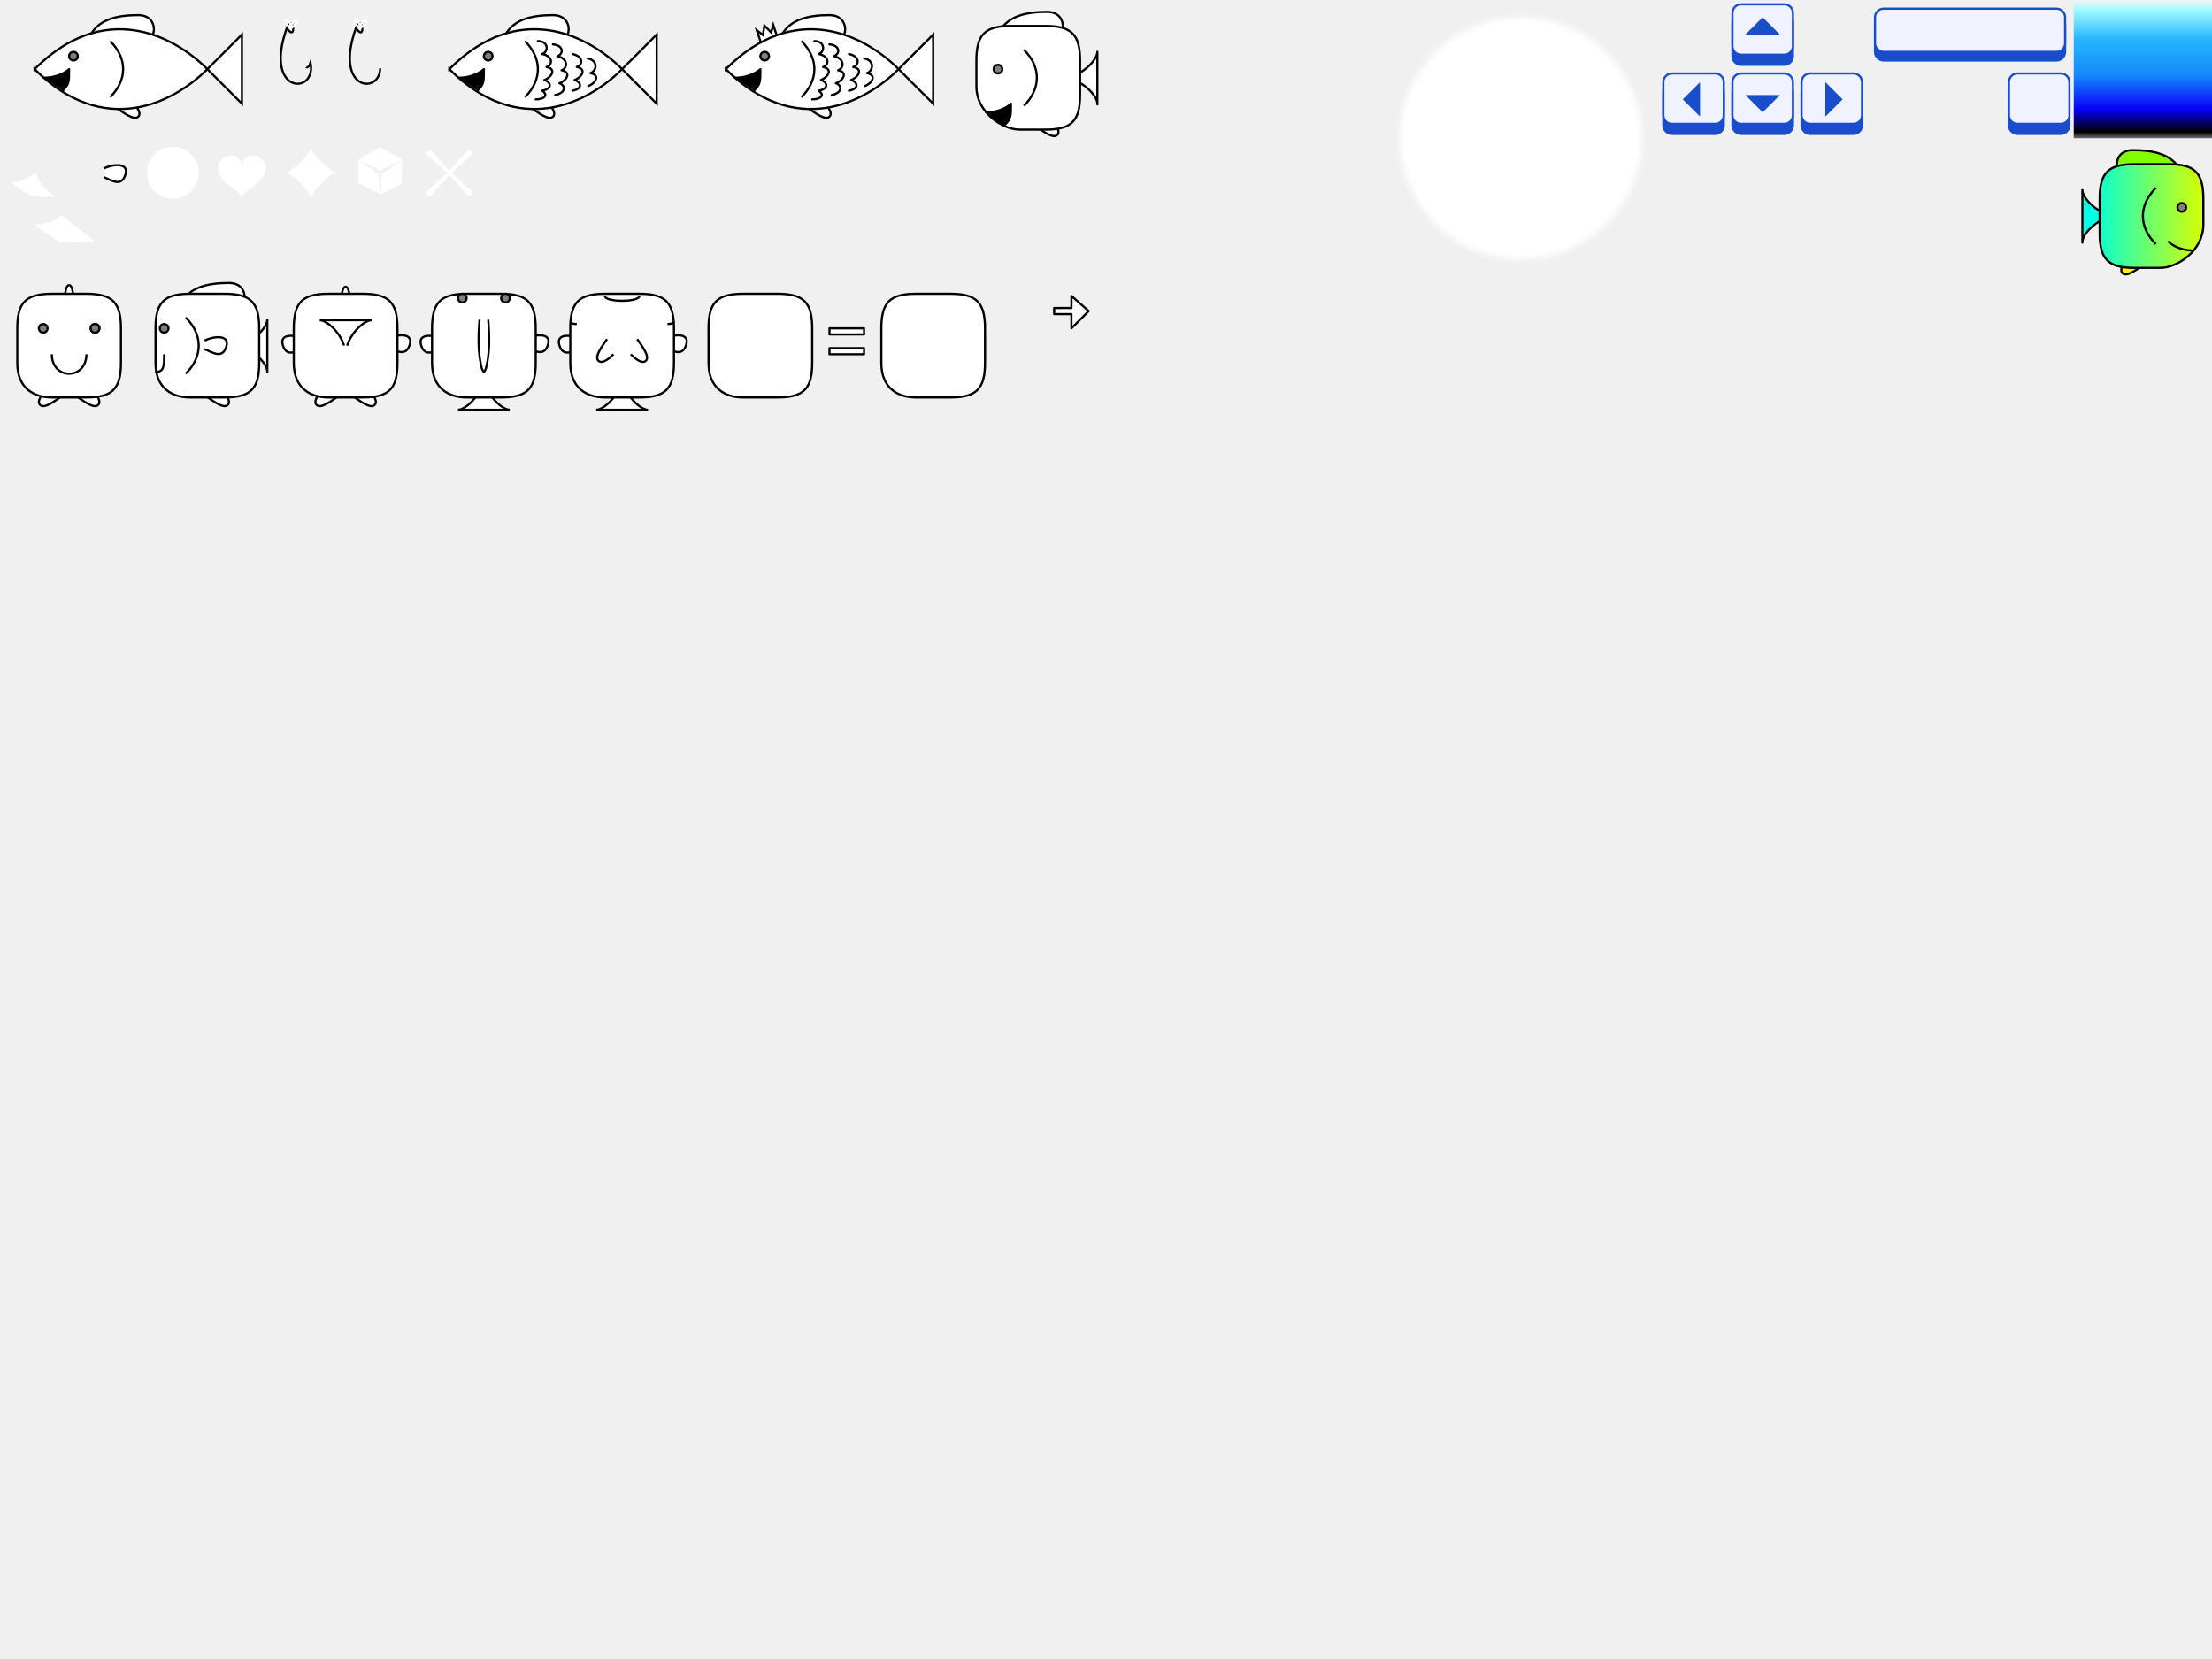
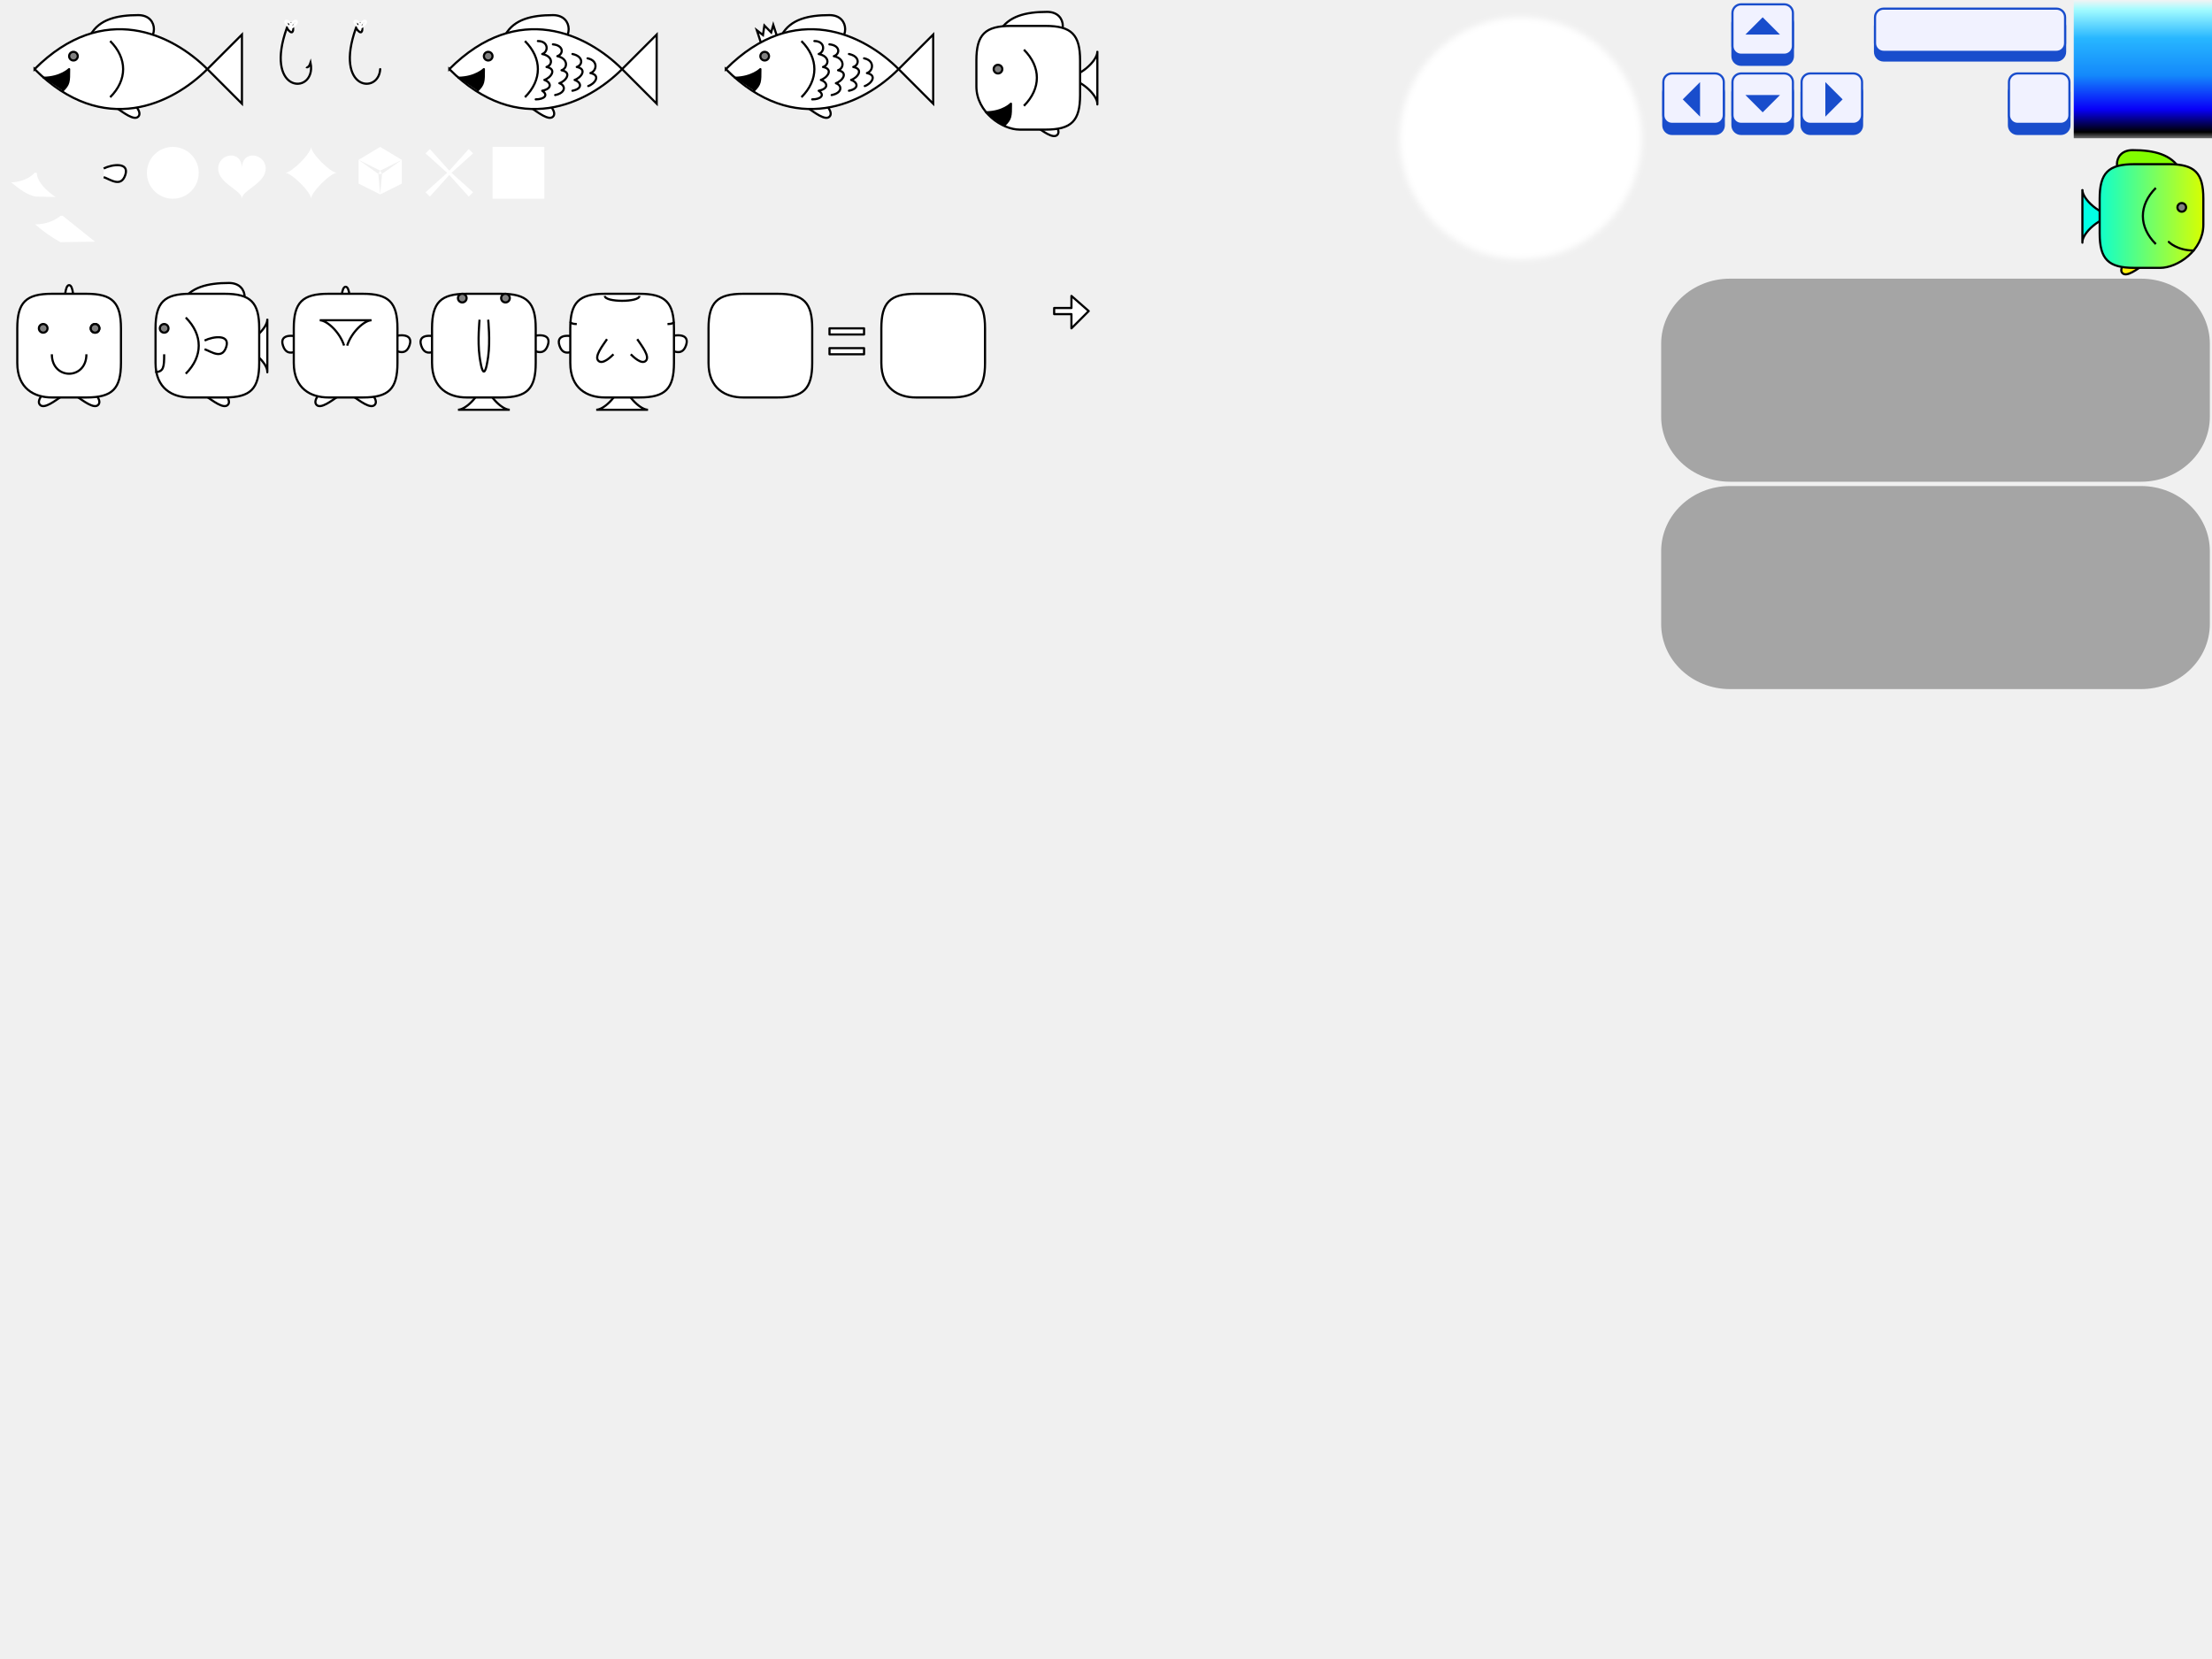
<svg xmlns="http://www.w3.org/2000/svg" xmlns:xlink="http://www.w3.org/1999/xlink" width="1024" height="768" viewBox="0 0 270.933 203.2" version="1.1" id="svg8">
  <defs id="defs2">
    <linearGradient id="linearGradient950">
      <stop style="stop-color:#d7ff01;stop-opacity:1" offset="0" id="stop946" />
      <stop style="stop-color:#10ffca;stop-opacity:1" offset="1" id="stop948" />
    </linearGradient>
    <linearGradient id="linearGradient865">
      <stop style="stop-color:#f2f4f4;stop-opacity:1" offset="0" id="stop861" />
      <stop style="stop-color:#a3fcff;stop-opacity:1" offset="0.069" id="stop869" />
      <stop style="stop-color:#27b6ff;stop-opacity:1" offset="0.278" id="stop877" />
      <stop style="stop-color:#1489fb;stop-opacity:1" offset="0.544" id="stop871" />
      <stop style="stop-color:#0800f9;stop-opacity:1" offset="0.79" id="stop873" />
      <stop style="stop-color:#000000;stop-opacity:1" offset="0.955" id="stop875" />
      <stop style="stop-color:#6e6e6e;stop-opacity:1" offset="1" id="stop863" />
    </linearGradient>
    <linearGradient xlink:href="#linearGradient865" id="linearGradient867" x1="262.467" y1="0" x2="262.467" y2="16.933" gradientUnits="userSpaceOnUse" />
    <filter style="color-interpolation-filters:sRGB" id="filter1007" x="-0.031" width="1.061" y="-0.031" height="1.061">
      <feGaussianBlur stdDeviation="0.19" id="feGaussianBlur1009" />
    </filter>
    <linearGradient xlink:href="#linearGradient950" id="linearGradient952" x1="255.058" y1="25.4" x2="267.758" y2="25.4" gradientUnits="userSpaceOnUse" gradientTransform="matrix(-1,0,0,1,524.9333,0)" />
  </defs>
  <g id="layer1">
    <path style="fill:#ffffff;stroke:#000000;stroke-width:0.265px;stroke-linecap:butt;stroke-linejoin:miter;stroke-opacity:1" d="m 59.078,47.093 c -0.542,1.678 -2.119,3.099 -2.987,3.099 h 6.35 c -0.869,0 -2.452,-1.428 -2.99,-3.111" id="path1042" />
    <path style="fill:#ffffff;stroke:#000000;stroke-width:0.265px;stroke-linecap:butt;stroke-linejoin:miter;stroke-opacity:1" d="m 41.804,36.976 c 0,0 0,-1.852 0.529,-1.852 0.529,0 0.529,1.852 0.529,1.852" id="path1028" />
    <path style="fill:#ffffff;stroke:#000000;stroke-width:0.265px;stroke-linecap:butt;stroke-linejoin:miter;stroke-opacity:1" d="m 7.938,36.777 c 0,0 -3e-7,-1.852 0.529,-1.852 0.529,0 0.529,1.852 0.529,1.852" id="path1026" />
    <path style="fill:#ffffff;stroke:#000000;stroke-width:0.265px;stroke-linecap:butt;stroke-linejoin:miter;stroke-opacity:1" d="m 41.423,48.539 c -0.794,0.529 -2.117,1.587 -2.646,1.058 -0.529,-0.529 0.529,-1.587 0.794,-1.852" id="path1022" />
    <path style="fill:#ffffff;stroke:#000000;stroke-width:0.265px;stroke-linecap:butt;stroke-linejoin:miter;stroke-opacity:1" d="m 43.243,48.539 c 0.794,0.529 2.117,1.587 2.646,1.058 0.529,-0.529 -0.529,-1.587 -0.794,-1.852" id="path1024" />
    <path style="fill:#ffffff;stroke:#000000;stroke-width:0.265px;stroke-linecap:butt;stroke-linejoin:miter;stroke-opacity:1" d="m 7.557,48.539 c -0.794,0.529 -2.117,1.587 -2.646,1.058 -0.529,-0.529 0.529,-1.587 0.794,-1.852" id="path1020" />
    <path style="fill:#ffffff;stroke:#000000;stroke-width:0.265px;stroke-linecap:butt;stroke-linejoin:miter;stroke-opacity:1" d="m 9.377,48.539 c 0.794,0.529 2.117,1.587 2.646,1.058 0.529,-0.529 -0.529,-1.587 -0.794,-1.852" id="path1018" />
    <path style="fill:#ffffff;stroke:#000000;stroke-width:0.265px;stroke-linecap:butt;stroke-linejoin:miter;stroke-opacity:1" d="m 37.306,41.54 c -1.058,-0.529 -3.175,-0.794 -2.646,0.794 0.529,1.587 1.852,0.529 2.646,0.265" id="path1016" />
    <path style="fill:#ffffff;stroke:#000000;stroke-width:0.265px;stroke-linecap:butt;stroke-linejoin:miter;stroke-opacity:1" d="m 47.522,41.478 c 1.058,-0.529 3.175,-0.794 2.646,0.794 -0.529,1.587 -1.852,0.529 -2.646,0.265" id="path1014" />
    <path style="fill:#ffffff;stroke:#000000;stroke-width:0.265px;stroke-linecap:butt;stroke-linejoin:miter;stroke-opacity:1" d="m 28.509,42.333 c 2.117,0 4.233,-2.117 4.233,-3.175 0,-1.058 0,7.408 0,6.35 0,-1.058 -2.117,-3.175 -4.233,-3.175 z" id="path1008" />
    <path style="fill:#ffffff;stroke:#000000;stroke-width:0.265px;stroke-linecap:butt;stroke-linejoin:miter;stroke-opacity:1" d="m 25.252,48.539 c 0.794,0.529 2.117,1.587 2.646,1.058 0.529,-0.529 -0.529,-1.587 -0.794,-1.852" id="path1006" />
    <path style="fill:#ffffff;stroke:#000000;stroke-width:0.265px;stroke-linecap:butt;stroke-linejoin:miter;stroke-opacity:1" d="m 22.225,37.042 c 1.058,-1.852 3.175,-2.381 5.821,-2.381 2.646,0 2.381,3.44 0.265,3.44" id="path1004" />
-     <rect style="fill:#ffffff;fill-opacity:0.01;fill-rule:evenodd;stroke:none;stroke-width:0.374;stroke-linejoin:bevel;stroke-miterlimit:4;stroke-dasharray:none;paint-order:normal" id="rect936" width="50.8" height="8.467" x="1.4802974e-15" y="16.933" />
+     <rect style="fill:#ffffff;fill-opacity:0.01;fill-rule:evenodd;stroke:none;stroke-width:0.374;stroke-linejoin:bevel;stroke-miterlimit:4;stroke-dasharray:none;paint-order:normal" id="rect936" width="67.733" height="8.467" x="1.9737299e-15" y="16.933" />
    <path style="fill:#ffffff;stroke:#000000;stroke-width:0.265px;stroke-linecap:butt;stroke-linejoin:miter;stroke-opacity:1" d="m 130.175,9.525 c 2.117,0 4.233,-2.117 4.233,-3.175 0,-1.058 0,7.408 0,6.35 0,-1.058 -2.117,-3.175 -4.233,-3.175 z" id="path928" />
    <path style="fill:#ffffff;stroke:#000000;stroke-width:0.265px;stroke-linecap:butt;stroke-linejoin:miter;stroke-opacity:1" d="M 93.522,6.222 92.701,3.707 93.45,4.297 93.625,3.127 94.456,3.969 94.713,3.05 95.534,5.565 Z" id="path957" />
    <path style="fill:#ffffff;stroke:#000000;stroke-width:0.265px;stroke-linecap:butt;stroke-linejoin:miter;stroke-opacity:1" d="m 14.287,13.229 c 0.794,0.529 2.117,1.587 2.646,1.058 C 17.462,13.758 16.404,12.7 16.14,12.435" id="path919" />
    <path style="fill:#ffffff;stroke:#000000;stroke-width:0.265px;stroke-linecap:butt;stroke-linejoin:miter;stroke-opacity:1" d="m 11.113,4.233 c 1.058,-1.852 3.175,-2.381 5.821,-2.381 2.646,0 2.381,3.44 0.265,3.44" id="path917" />
    <rect style="fill:#ffffff;fill-opacity:0.01;fill-rule:evenodd;stroke:none;stroke-width:0.374;stroke-linejoin:bevel;stroke-miterlimit:4;stroke-dasharray:none;paint-order:normal" id="rect905" width="25.4" height="8.467" x="8.8817842e-16" y="16.933" />
    <path style="fill:#ffffff;stroke:#000000;stroke-width:0.265;stroke-linecap:butt;stroke-linejoin:miter;stroke-opacity:1;stroke-miterlimit:4;stroke-dasharray:none" d="m 4.233,8.467 c 8.467,-8.467 16.933,-4.233 21.167,0 4.233,4.233 4.233,4.233 4.233,4.233 V 4.233 c 0,0 0,0 -4.233,4.233 -4.233,4.233 -12.7,8.467 -21.167,0 z" id="path835" />
    <path style="fill:none;stroke:#000000;stroke-width:0.265px;stroke-linecap:butt;stroke-linejoin:miter;stroke-opacity:1" d="m 35.127,3.438 c 1.323,1.852 0.713,-2.01 0,-10e-8 -2.7,7.61 2.799,8.159 2.973,5.029 0.014,-0.244 -0.005,-0.509 -0.062,-0.796 -0.265,0.794 -0.529,0.529 -0.529,0.529" id="path855" />
    <rect style="fill:url(#linearGradient867);fill-rule:evenodd;stroke:none;stroke-width:0.265;paint-order:stroke fill markers;fill-opacity:1" id="rect859" width="16.933" height="16.933" x="254" y="0" />
    <path id="path879" style="fill:#000000;stroke:#000000;stroke-width:1;stroke-linecap:round;stroke-linejoin:round;stroke-miterlimit:4;stroke-dasharray:none;stroke-opacity:1" d="M 29,42 C 32,39 32,38 32,32 c 0,0 -3.913,3.9 -11.725,3.992" transform="scale(0.2645833)" />
    <ellipse style="fill:#808080;fill-opacity:1;fill-rule:evenodd;stroke:#000000;stroke-width:0.265;paint-order:normal;stroke-miterlimit:4;stroke-dasharray:none" id="path881" cx="8.996" cy="6.879" rx="0.529" ry="0.529" />
    <path style="fill:none;stroke:#000000;stroke-width:0.265px;stroke-linecap:butt;stroke-linejoin:miter;stroke-opacity:1" d="m 13.494,5.027 c 2.117,2.117 2.117,4.762 0,6.879" id="path885" />
    <path style="color:#000000;font-style:normal;font-variant:normal;font-weight:normal;font-stretch:normal;font-size:medium;line-height:normal;font-family:sans-serif;font-variant-ligatures:normal;font-variant-position:normal;font-variant-caps:normal;font-variant-numeric:normal;font-variant-alternates:normal;font-variant-east-asian:normal;font-feature-settings:normal;font-variation-settings:normal;text-indent:0;text-align:start;text-decoration:none;text-decoration-line:none;text-decoration-style:solid;text-decoration-color:#000000;letter-spacing:normal;word-spacing:normal;text-transform:none;writing-mode:lr-tb;direction:ltr;text-orientation:mixed;dominant-baseline:auto;baseline-shift:baseline;text-anchor:start;white-space:normal;shape-padding:0;shape-margin:0;inline-size:0;clip-rule:nonzero;display:inline;overflow:visible;visibility:visible;isolation:auto;mix-blend-mode:normal;color-interpolation:sRGB;color-interpolation-filters:linearRGB;solid-color:#000000;solid-opacity:1;vector-effect:none;fill:#ffffff;fill-opacity:1;fill-rule:nonzero;stroke:none;stroke-width:0.265;stroke-linecap:butt;stroke-linejoin:miter;stroke-miterlimit:4;stroke-dasharray:none;stroke-dashoffset:0;stroke-opacity:1;color-rendering:auto;image-rendering:auto;shape-rendering:auto;text-rendering:auto;enable-background:accumulate;stop-color:#000000" d="m 7.408,26.427 c 0,0 -1.035,1.032 -3.102,1.056 1.04,0.905 2.076,1.62 3.102,2.181 l 4.233,-0.063 -3.969,-3.175 z" id="path896" />
    <path style="fill:none;stroke:#ffffff;stroke-width:0.265px;stroke-linecap:butt;stroke-linejoin:miter;stroke-opacity:1" d="m 35.656,3.438 c 0,-1.323 1.587,-1.058 0,0 z" id="path911" />
    <path style="fill:none;stroke:#ffffff;stroke-width:0.265px;stroke-linecap:butt;stroke-linejoin:miter;stroke-opacity:1" d="m 35.656,3.438 c 0,-1.323 -1.587,-1.058 0,0 z" id="path913" />
    <path style="fill:#ffffff;stroke:#000000;stroke-width:0.265px;stroke-linecap:butt;stroke-linejoin:miter;stroke-opacity:1" d="m 12.7,20.637 c 1.058,-0.529 3.175,-0.794 2.646,0.794 -0.529,1.587 -1.852,0.529 -2.646,0.265" id="path915" />
    <path style="fill:none;stroke:#000000;stroke-width:0.265;stroke-linecap:round;stroke-linejoin:miter;stroke-opacity:1;stroke-miterlimit:4;stroke-dasharray:none" d="m 43.594,3.438 c 1.323,1.852 0.713,-2.01 0,-10e-8 -2.7,7.61 2.799,8.159 2.973,5.029" id="path927" />
    <path style="fill:none;stroke:#ffffff;stroke-width:0.265px;stroke-linecap:butt;stroke-linejoin:miter;stroke-opacity:1" d="m 44.123,3.438 c 0,-1.323 1.587,-1.058 0,0 z" id="path929" />
    <path style="fill:none;stroke:#ffffff;stroke-width:0.265px;stroke-linecap:butt;stroke-linejoin:miter;stroke-opacity:1" d="m 44.123,3.438 c 0,-1.323 -1.587,-1.058 0,0 z" id="path931" />
    <ellipse style="fill:#ffffff;fill-opacity:1;fill-rule:evenodd;stroke:none;stroke-width:0.397;stroke-linecap:round;stroke-linejoin:round;stroke-miterlimit:4;stroke-dasharray:none;paint-order:normal" id="path933" cx="21.167" cy="21.167" rx="3.175" ry="3.175" />
    <rect style="fill:#194dcc;fill-opacity:1;fill-rule:evenodd;stroke:#194dcc;stroke-width:0.265;stroke-linecap:round;stroke-linejoin:round;stroke-miterlimit:4;stroke-dasharray:none;paint-order:normal;stroke-opacity:1" id="rect942" width="23.283" height="5.292" x="229.658" y="2.117" ry="1.058" rx="1.058" />
    <rect style="fill:#f1f2ff;fill-opacity:1;fill-rule:evenodd;stroke:#194dcc;stroke-width:0.265;stroke-linecap:round;stroke-linejoin:round;stroke-miterlimit:4;stroke-dasharray:none;paint-order:normal;stroke-opacity:1" id="rect944" width="23.283" height="5.292" x="229.658" y="1.058" ry="1.058" rx="1.058" />
    <rect style="fill:#194dcc;fill-opacity:1;fill-rule:evenodd;stroke:#194dcc;stroke-width:0.265;stroke-linecap:round;stroke-linejoin:round;stroke-miterlimit:4;stroke-dasharray:none;paint-order:normal;stroke-opacity:1" id="rect950" width="7.408" height="6.174" x="212.196" y="10.231" ry="1.058" rx="1.058" />
    <rect style="fill:#f1f2ff;fill-opacity:1;fill-rule:evenodd;stroke:#194dcc;stroke-width:0.265;stroke-linecap:round;stroke-linejoin:round;stroke-miterlimit:4;stroke-dasharray:none;paint-order:normal;stroke-opacity:1" id="rect952" width="7.408" height="6.174" x="212.196" y="8.996" ry="1.058" rx="1.058" />
    <rect style="fill:#194dcc;fill-opacity:1;fill-rule:evenodd;stroke:#194dcc;stroke-width:0.265;stroke-linecap:round;stroke-linejoin:round;stroke-miterlimit:4;stroke-dasharray:none;paint-order:normal;stroke-opacity:1" id="rect962" width="7.408" height="6.174" x="212.196" y="1.764" ry="1.058" rx="1.058" />
    <rect style="fill:#f1f2ff;fill-opacity:1;fill-rule:evenodd;stroke:#194dcc;stroke-width:0.265;stroke-linecap:round;stroke-linejoin:round;stroke-miterlimit:4;stroke-dasharray:none;paint-order:normal;stroke-opacity:1" id="rect964" width="7.408" height="6.174" x="212.196" y="0.529" ry="1.058" rx="1.058" />
    <rect style="fill:#194dcc;fill-opacity:1;fill-rule:evenodd;stroke:#194dcc;stroke-width:0.265;stroke-linecap:round;stroke-linejoin:round;stroke-miterlimit:4;stroke-dasharray:none;paint-order:normal;stroke-opacity:1" id="rect966" width="7.408" height="6.174" x="220.663" y="10.231" ry="1.058" rx="1.058" />
    <rect style="fill:#f1f2ff;fill-opacity:1;fill-rule:evenodd;stroke:#194dcc;stroke-width:0.265;stroke-linecap:round;stroke-linejoin:round;stroke-miterlimit:4;stroke-dasharray:none;paint-order:normal;stroke-opacity:1" id="rect968" width="7.408" height="6.174" x="220.663" y="8.996" ry="1.058" rx="1.058" />
    <rect style="fill:#194dcc;fill-opacity:1;fill-rule:evenodd;stroke:#194dcc;stroke-width:0.265;stroke-linecap:round;stroke-linejoin:round;stroke-miterlimit:4;stroke-dasharray:none;paint-order:normal;stroke-opacity:1" id="rect970" width="7.408" height="6.174" x="203.729" y="10.231" ry="1.058" rx="1.058" />
    <rect style="fill:#f1f2ff;fill-opacity:1;fill-rule:evenodd;stroke:#194dcc;stroke-width:0.265;stroke-linecap:round;stroke-linejoin:round;stroke-miterlimit:4;stroke-dasharray:none;paint-order:normal;stroke-opacity:1" id="rect972" width="7.408" height="6.174" x="203.729" y="8.996" ry="1.058" rx="1.058" />
    <path style="fill:#194dcc;stroke:none;stroke-width:0.265px;stroke-linecap:butt;stroke-linejoin:miter;stroke-opacity:1;fill-opacity:1" d="m 213.783,4.233 h 4.233 l -2.117,-2.117 z" id="path974" />
    <path style="fill:#194dcc;stroke:none;stroke-width:0.265px;stroke-linecap:butt;stroke-linejoin:miter;stroke-opacity:1;fill-opacity:1" d="m 213.783,11.642 h 4.233 L 215.9,13.758 Z" id="path976" />
    <path style="fill:#194dcc;stroke:none;stroke-width:0.265px;stroke-linecap:butt;stroke-linejoin:miter;stroke-opacity:1;fill-opacity:1" d="m 208.227,10.054 v 4.233 l -2.117,-2.117 z" id="path978" />
    <path style="fill:#194dcc;stroke:none;stroke-width:0.265px;stroke-linecap:butt;stroke-linejoin:miter;stroke-opacity:1;fill-opacity:1" d="m 223.573,10.054 v 4.233 l 2.117,-2.117 z" id="path980" />
    <path id="path982" style="fill:#ffffff;stroke:none;stroke-width:0.265px;stroke-linecap:butt;stroke-linejoin:miter;stroke-opacity:1" d="m 28.178,19.05 c -0.728,0.066 -1.455,0.661 -1.455,1.587 0,1.852 2.91,2.646 2.91,3.704 1e-6,-1.058 2.91,-1.852 2.91,-3.704 0,-1.852 -2.91,-2.381 -2.91,0 0,-1.191 -0.728,-1.654 -1.455,-1.587 z" />
    <path style="fill:#ffffff;stroke:none;stroke-width:0.265px;stroke-linecap:butt;stroke-linejoin:miter;stroke-opacity:1" d="m 34.925,21.167 c 0.794,0 3.175,-2.381 3.175,-3.175 0,0.794 2.381,3.175 3.175,3.175 -0.794,0 -3.175,2.381 -3.175,3.175 0,-0.794 -2.381,-3.175 -3.175,-3.175 z" id="path987" />
    <circle style="fill:#ffffff;fill-opacity:1;fill-rule:evenodd;stroke:none;stroke-width:0.132;stroke-linecap:round;stroke-linejoin:round;stroke-miterlimit:4;stroke-dasharray:none;stroke-opacity:1;paint-order:normal;filter:url(#filter1007)" id="path989" cx="186.267" cy="16.933" r="7.408" transform="matrix(2.000001,0,0,2.000001,-186.2668,-16.93334)" />
    <path id="path888" style="fill:#ffffff;stroke:none;stroke-width:1px;stroke-linecap:butt;stroke-linejoin:miter;stroke-opacity:1" d="m 176,68 -10,6 10,5 10,-5 z m 10,6 -9.134,6.5 L 176,90 186,85 Z M 176,90 175.134,80.5 166,74 v 11 z" transform="scale(0.2645833)" />
    <path style="fill:#ffffff;fill-rule:evenodd;stroke:none;stroke-width:0.265;stroke-linecap:round;stroke-linejoin:round" id="path903" d="m 46.567,20.902 0.229,0.397 -0.458,10e-7 z" />
    <path style="fill:#ffffff;stroke:#000000;stroke-width:0.265px;stroke-linecap:butt;stroke-linejoin:miter;stroke-opacity:1" d="m 65.088,13.229 c 0.794,0.529 2.117,1.587 2.646,1.058 C 68.263,13.758 67.204,12.7 66.94,12.435" id="path905" />
    <path style="fill:#ffffff;stroke:#000000;stroke-width:0.265px;stroke-linecap:butt;stroke-linejoin:miter;stroke-opacity:1" d="m 61.913,4.233 c 1.058,-1.852 3.175,-2.381 5.821,-2.381 2.646,0 2.381,3.44 0.265,3.44" id="path907" />
    <path style="fill:#ffffff;stroke:#000000;stroke-width:0.265;stroke-linecap:butt;stroke-linejoin:miter;stroke-miterlimit:4;stroke-dasharray:none;stroke-opacity:1" d="m 55.033,8.467 c 8.467,-8.467 16.933,-4.233 21.167,0 4.233,4.233 4.233,4.233 4.233,4.233 V 4.233 c 0,0 0,0 -4.233,4.233 -4.233,4.233 -12.7,8.467 -21.167,0 z" id="path909" />
    <path id="path912" style="fill:#000000;stroke:#000000;stroke-width:0.265;stroke-linecap:round;stroke-linejoin:round;stroke-miterlimit:4;stroke-dasharray:none;stroke-opacity:1" d="m 58.473,11.113 c 0.794,-0.794 0.794,-1.058 0.794,-2.646 0,0 -1.035,1.032 -3.102,1.056" />
    <ellipse style="fill:#808080;fill-opacity:1;fill-rule:evenodd;stroke:#000000;stroke-width:0.265;stroke-miterlimit:4;stroke-dasharray:none;paint-order:normal" id="ellipse914" cx="59.796" cy="6.879" rx="0.529" ry="0.529" />
    <path style="fill:none;stroke:#000000;stroke-width:0.265px;stroke-linecap:butt;stroke-linejoin:miter;stroke-opacity:1" d="m 64.294,5.027 c 2.117,2.117 2.117,4.762 0,6.879" id="path916" />
    <path id="path926" style="fill:none;stroke:#000000;stroke-width:0.265;stroke-linecap:round;stroke-linejoin:round;stroke-opacity:1;stroke-miterlimit:4;stroke-dasharray:none" d="m 65.617,12.171 c 1.058,0 1.587,-0.529 0.794,-1.058 1.323,-0.265 1.058,-1.058 0.265,-1.323 0.794,-0.265 1.587,-1.323 0.265,-1.587 0.794,-0.265 0.794,-1.323 -0.529,-1.587 0.794,-0.265 0.794,-1.587 -0.529,-1.587" />
    <path id="path939" style="fill:none;stroke:#000000;stroke-width:0.265;stroke-linecap:round;stroke-linejoin:round;stroke-miterlimit:4;stroke-dasharray:none;stroke-opacity:1" d="m 67.998,11.642 c 1.323,-0.265 1.31,-1.184 0.517,-1.449 0.794,-0.265 1.587,-1.323 0.265,-1.587 C 69.573,8.341 69.585,7.144 68.263,6.879 69.056,6.615 69.056,5.556 67.721,5.431" />
    <path id="path941" style="fill:none;stroke:#000000;stroke-width:0.265;stroke-linecap:round;stroke-linejoin:round;stroke-miterlimit:4;stroke-dasharray:none;stroke-opacity:1" d="m 70.115,11.113 c 1.323,-0.265 1.058,-1.058 0.265,-1.323 0.794,-0.265 1.587,-1.323 0.265,-1.587 0.794,-0.265 0.794,-1.323 -0.529,-1.587" />
    <path id="path943" style="fill:none;stroke:#000000;stroke-width:0.265;stroke-linecap:round;stroke-linejoin:round;stroke-miterlimit:4;stroke-dasharray:none;stroke-opacity:1" d="m 72.053,10.539 c 0.794,-0.265 1.587,-1.323 0.265,-1.587 0.794,-0.265 0.972,-1.544 -0.351,-1.808" />
    <path style="fill:#ffffff;stroke:#000000;stroke-width:0.265px;stroke-linecap:butt;stroke-linejoin:miter;stroke-opacity:1" d="m 98.954,13.229 c 0.794,0.529 2.117,1.587 2.646,1.058 0.529,-0.529 -0.529,-1.587 -0.794,-1.852" id="path945" />
    <path style="fill:#ffffff;stroke:#000000;stroke-width:0.265px;stroke-linecap:butt;stroke-linejoin:miter;stroke-opacity:1" d="m 95.779,4.233 c 1.058,-1.852 3.175,-2.381 5.821,-2.381 2.646,0 2.381,3.44 0.265,3.44" id="path947" />
    <path style="fill:#ffffff;stroke:#000000;stroke-width:0.265;stroke-linecap:butt;stroke-linejoin:miter;stroke-miterlimit:4;stroke-dasharray:none;stroke-opacity:1" d="m 88.9,8.467 c 8.467,-8.467 16.933,-4.233 21.167,0 C 114.3,12.7 114.3,12.7 114.3,12.7 V 4.233 c 0,0 0,0 -4.233,4.233 -4.233,4.233 -12.7,8.467 -21.167,0 z" id="path949" />
    <path id="path951" style="fill:#000000;stroke:#000000;stroke-width:0.265;stroke-linecap:round;stroke-linejoin:round;stroke-miterlimit:4;stroke-dasharray:none;stroke-opacity:1" d="m 92.34,11.113 c 0.794,-0.794 0.794,-1.058 0.794,-2.646 0,0 -1.035,1.032 -3.102,1.056" />
    <ellipse style="fill:#808080;fill-opacity:1;fill-rule:evenodd;stroke:#000000;stroke-width:0.265;stroke-miterlimit:4;stroke-dasharray:none;paint-order:normal" id="ellipse953" cx="93.662" cy="6.879" rx="0.529" ry="0.529" />
    <path style="fill:none;stroke:#000000;stroke-width:0.265px;stroke-linecap:butt;stroke-linejoin:miter;stroke-opacity:1" d="m 98.16,5.027 c 2.117,2.117 2.117,4.762 0,6.879" id="path955" />
    <path style="fill:#ffffff;stroke:#000000;stroke-width:0.265px;stroke-linecap:butt;stroke-linejoin:miter;stroke-opacity:1" d="m 126.852,15.466 c 0.794,0.529 2.117,1.587 2.646,1.058 0.529,-0.529 -0.529,-1.587 -0.794,-1.852" id="path908" />
    <path style="fill:#ffffff;stroke:#000000;stroke-width:0.265px;stroke-linecap:butt;stroke-linejoin:miter;stroke-opacity:1" d="m 122.436,3.836 c 1.058,-1.852 3.175,-2.381 5.821,-2.381 2.646,0 2.381,3.44 0.265,3.44" id="path910" />
    <path style="fill:#ffffff;stroke:#000000;stroke-width:0.265px;stroke-linecap:butt;stroke-linejoin:miter;stroke-opacity:1" d="m 119.592,10.583 c -10e-6,3.175 3.175,5.292 5.292,5.292 h 3.175 c 3.175,0 4.233,-1.058 4.233,-4.233 V 7.408 c 0,-3.175 -1.058,-4.233 -4.233,-4.233 H 123.825 c -3.175,0 -4.233,1.058 -4.233,4.233 z" id="path924" />
    <path id="path918" style="fill:#000000;stroke:#000000;stroke-width:0.265;stroke-linecap:round;stroke-linejoin:round;stroke-miterlimit:4;stroke-dasharray:none;stroke-opacity:1" d="M 123.031,15.346 C 123.825,14.552 123.825,14.287 123.825,12.7 c 0,0 -0.966,1.032 -3.032,1.056 z" />
    <ellipse style="fill:#808080;fill-opacity:1;fill-rule:evenodd;stroke:#000000;stroke-width:0.265;stroke-miterlimit:4;stroke-dasharray:none;paint-order:normal" id="ellipse920" cx="122.237" cy="8.467" rx="0.529" ry="0.529" />
    <path style="fill:none;stroke:#000000;stroke-width:0.265px;stroke-linecap:butt;stroke-linejoin:miter;stroke-opacity:1" d="m 125.412,6.085 c 2.117,2.117 2.117,4.762 0,6.879" id="path922" />
    <path style="color:#000000;font-style:normal;font-variant:normal;font-weight:normal;font-stretch:normal;font-size:medium;line-height:normal;font-family:sans-serif;font-variant-ligatures:normal;font-variant-position:normal;font-variant-caps:normal;font-variant-numeric:normal;font-variant-alternates:normal;font-variant-east-asian:normal;font-feature-settings:normal;font-variation-settings:normal;text-indent:0;text-align:start;text-decoration:none;text-decoration-line:none;text-decoration-style:solid;text-decoration-color:#000000;letter-spacing:normal;word-spacing:normal;text-transform:none;writing-mode:lr-tb;direction:ltr;text-orientation:mixed;dominant-baseline:auto;baseline-shift:baseline;text-anchor:start;white-space:normal;shape-padding:0;shape-margin:0;inline-size:0;clip-rule:nonzero;display:inline;overflow:visible;visibility:visible;isolation:auto;mix-blend-mode:normal;color-interpolation:sRGB;color-interpolation-filters:linearRGB;solid-color:#000000;solid-opacity:1;vector-effect:none;fill:#ffffff;fill-opacity:1;fill-rule:nonzero;stroke:none;stroke-width:0.265;stroke-linecap:butt;stroke-linejoin:miter;stroke-miterlimit:4;stroke-dasharray:none;stroke-dashoffset:0;stroke-opacity:1;color-rendering:auto;image-rendering:auto;shape-rendering:auto;text-rendering:auto;enable-background:accumulate;stop-color:#000000" d="m 4.233,21.167 c 0,0 -0.801,1.067 -2.865,1.175 1.075,0.862 1.915,1.511 2.983,1.733 l 2.468,0.057 c 0,0 -2.258,-1.389 -2.322,-2.976 z" id="path930" />
    <path style="fill:#01ffe5;fill-opacity:1;stroke:#000000;stroke-width:0.265px;stroke-linecap:butt;stroke-linejoin:miter;stroke-opacity:1" d="m 259.292,26.458 c -2.117,0 -4.233,-2.117 -4.233,-3.175 0,-1.058 0,7.408 0,6.35 0,-1.058 2.117,-3.175 4.233,-3.175 z" id="path932" />
    <path style="fill:#fff30b;fill-opacity:1;stroke:#000000;stroke-width:0.265px;stroke-linecap:butt;stroke-linejoin:miter;stroke-opacity:1" d="m 262.615,32.4 c -0.794,0.529 -2.117,1.587 -2.646,1.058 -0.529,-0.529 0.529,-1.587 0.794,-1.852" id="path934" />
    <path style="fill:#82fc00;fill-opacity:1;stroke:#000000;stroke-width:0.265px;stroke-linecap:butt;stroke-linejoin:miter;stroke-opacity:1" d="m 267.031,20.77 c -1.058,-1.852 -3.175,-2.381 -5.821,-2.381 -2.646,0 -2.381,3.44 -0.265,3.44" id="path936" />
    <path style="fill:url(#linearGradient952);fill-opacity:1;stroke:#000000;stroke-width:0.265px;stroke-linecap:butt;stroke-linejoin:miter;stroke-opacity:1" d="m 269.875,27.517 c 10e-6,3.175 -3.175,5.292 -5.292,5.292 h -3.175 c -3.175,0 -4.233,-1.058 -4.233,-4.233 v -4.233 c 0,-3.175 1.058,-4.233 4.233,-4.233 h 4.233 c 3.175,0 4.233,1.058 4.233,4.233 z" id="path938" />
    <path id="path940" style="fill:none;stroke:#000000;stroke-width:0.265;stroke-linecap:round;stroke-linejoin:round;stroke-miterlimit:4;stroke-dasharray:none;stroke-opacity:1" d="m 265.642,29.633 c 0,0 0.966,1.032 3.032,1.056" />
    <ellipse style="fill:#808080;fill-opacity:1;fill-rule:evenodd;stroke:#000000;stroke-width:0.265;stroke-miterlimit:4;stroke-dasharray:none;paint-order:normal" id="ellipse942" cx="-267.229" cy="25.4" rx="0.529" ry="0.529" transform="scale(-1,1)" />
    <path style="fill:none;stroke:#000000;stroke-width:0.265px;stroke-linecap:butt;stroke-linejoin:miter;stroke-opacity:1" d="m 264.054,23.019 c -2.117,2.117 -2.117,4.762 0,6.879" id="path944" />
    <path id="path956" style="fill:none;stroke:#000000;stroke-width:0.265;stroke-linecap:round;stroke-linejoin:round;stroke-miterlimit:4;stroke-dasharray:none;stroke-opacity:1" d="m 99.483,12.171 c 1.058,0 1.587,-0.529 0.794,-1.058 1.323,-0.265 1.058,-1.058 0.265,-1.323 0.794,-0.265 1.587,-1.323 0.265,-1.587 C 101.6,7.938 101.6,6.879 100.277,6.615 c 0.794,-0.265 0.794,-1.587 -0.529,-1.587" />
    <path id="path958" style="fill:none;stroke:#000000;stroke-width:0.265;stroke-linecap:round;stroke-linejoin:round;stroke-miterlimit:4;stroke-dasharray:none;stroke-opacity:1" d="m 101.865,11.642 c 1.323,-0.265 1.31,-1.184 0.517,-1.449 0.794,-0.265 1.587,-1.323 0.265,-1.587 0.794,-0.265 0.806,-1.462 -0.517,-1.726 0.794,-0.265 0.794,-1.323 -0.542,-1.449" />
    <path id="path960" style="fill:none;stroke:#000000;stroke-width:0.265;stroke-linecap:round;stroke-linejoin:round;stroke-miterlimit:4;stroke-dasharray:none;stroke-opacity:1" d="m 103.981,11.113 c 1.323,-0.265 1.058,-1.058 0.265,-1.323 0.794,-0.265 1.587,-1.323 0.265,-1.587 0.794,-0.265 0.794,-1.323 -0.529,-1.587" />
    <path id="path962" style="fill:none;stroke:#000000;stroke-width:0.265;stroke-linecap:round;stroke-linejoin:round;stroke-miterlimit:4;stroke-dasharray:none;stroke-opacity:1" d="m 105.92,10.539 c 0.794,-0.265 1.587,-1.323 0.265,-1.587 0.794,-0.265 0.972,-1.544 -0.351,-1.808" />
    <path style="fill:#ffffff;stroke:#000000;stroke-width:0.265px;stroke-linecap:butt;stroke-linejoin:miter;stroke-opacity:1" d="m -5.292,43.392 c 2.117,0 4.233,-2.117 4.233,-3.175 0,-1.058 0,7.408 0,6.35 0,-1.058 -2.117,-3.175 -4.233,-3.175 z" id="path964" />
    <path style="fill:#ffffff;stroke:#000000;stroke-width:0.265px;stroke-linecap:butt;stroke-linejoin:miter;stroke-opacity:1" d="m -8.615,49.333 c 0.794,0.529 2.117,1.587 2.646,1.058 0.529,-0.529 -0.529,-1.587 -0.794,-1.852" id="path966" />
    <path style="fill:#ffffff;stroke:#000000;stroke-width:0.265px;stroke-linecap:butt;stroke-linejoin:miter;stroke-opacity:1" d="m -13.031,37.703 c 1.058,-1.852 3.175,-2.381 5.821,-2.381 2.646,0 2.381,3.44 0.265,3.44" id="path968" />
    <path style="fill:#ffffff;stroke:#000000;stroke-width:0.265px;stroke-linecap:butt;stroke-linejoin:miter;stroke-opacity:1" d="m -15.875,44.45 c -10e-6,3.175 3.175,5.292 5.292,5.292 h 3.175 c 3.175,0 4.233,-1.058 4.233,-4.233 V 41.275 c 0,-3.175 -1.058,-4.233 -4.233,-4.233 h -4.233 c -3.175,0 -4.233,1.058 -4.233,4.233 z" id="path970" />
    <path id="path972" style="fill:#000000;stroke:#000000;stroke-width:0.265;stroke-linecap:round;stroke-linejoin:round;stroke-miterlimit:4;stroke-dasharray:none;stroke-opacity:1" d="m -12.435,49.212 c 0.794,-0.794 0.794,-1.058 0.794,-2.646 0,0 -0.966,1.032 -3.032,1.056 z" />
    <ellipse style="fill:#808080;fill-opacity:1;fill-rule:evenodd;stroke:#000000;stroke-width:0.265;stroke-miterlimit:4;stroke-dasharray:none;paint-order:normal" id="ellipse974" cx="-13.229" cy="42.333" rx="0.529" ry="0.529" />
    <path style="fill:none;stroke:#000000;stroke-width:0.265px;stroke-linecap:butt;stroke-linejoin:miter;stroke-opacity:1" d="m -10.054,39.952 c 2.117,2.117 2.117,4.762 0,6.879" id="path977" />
    <path style="fill:#ffffff;stroke:#000000;stroke-width:0.265px;stroke-linecap:butt;stroke-linejoin:miter;stroke-opacity:1" d="M 2.117,44.45 C 2.117,47.625 4.233,48.683 6.35,48.683 l 4.233,0 c 3.175,0 4.233,-1.058 4.233,-4.233 v -4.233 c 0,-3.175 -1.058,-4.233 -4.233,-4.233 H 6.35 c -3.175,0 -4.233,1.058 -4.233,4.233 z" id="path979" />
    <ellipse style="fill:#808080;fill-opacity:1;fill-rule:evenodd;stroke:#000000;stroke-width:0.265;stroke-miterlimit:4;stroke-dasharray:none;paint-order:normal" id="ellipse981" cx="5.292" cy="40.217" rx="0.529" ry="0.529" />
    <ellipse style="fill:#808080;fill-opacity:1;fill-rule:evenodd;stroke:#000000;stroke-width:0.265;stroke-miterlimit:4;stroke-dasharray:none;paint-order:normal" id="ellipse983" cx="11.642" cy="40.217" rx="0.529" ry="0.529" />
    <path style="fill:none;stroke:#000000;stroke-width:0.265px;stroke-linecap:butt;stroke-linejoin:miter;stroke-opacity:1" d="m 10.583,43.392 c 0,3.175 -4.233,3.175 -4.233,0" id="path985" />
    <path style="fill:#ffffff;stroke:#000000;stroke-width:0.265px;stroke-linecap:butt;stroke-linejoin:miter;stroke-opacity:1" d="m 19.05,44.45 c -8e-6,3.175 2.117,4.233 4.233,4.233 h 4.233 c 3.175,0 4.233,-1.058 4.233,-4.233 v -4.233 c 0,-3.175 -1.058,-4.233 -4.233,-4.233 h -4.233 c -3.175,0 -4.233,1.058 -4.233,4.233 z" id="path988" />
    <path style="fill:#ffffff;stroke:#000000;stroke-width:0.265px;stroke-linecap:butt;stroke-linejoin:miter;stroke-opacity:1" d="m 25.058,41.714 c 1.058,-0.529 3.175,-0.794 2.646,0.794 -0.529,1.587 -1.852,0.529 -2.646,0.265" id="path990" />
    <path style="fill:none;stroke:#000000;stroke-width:0.265px;stroke-linecap:butt;stroke-linejoin:miter;stroke-opacity:1" d="m 22.754,38.894 c 2.117,2.117 2.117,4.762 0,6.879" id="path992" />
    <ellipse style="fill:#808080;fill-opacity:1;fill-rule:evenodd;stroke:#000000;stroke-width:0.265;stroke-miterlimit:4;stroke-dasharray:none;paint-order:normal" id="ellipse994" cx="20.108" cy="40.217" rx="0.529" ry="0.529" />
    <path style="fill:#ffffff;stroke:#000000;stroke-width:0.265px;stroke-linecap:butt;stroke-linejoin:miter;stroke-opacity:1" d="m 35.983,44.45 c -8e-6,3.175 2.117,4.233 4.233,4.233 h 4.233 c 3.175,0 4.233,-1.058 4.233,-4.233 v -4.233 c 0,-3.175 -1.058,-4.233 -4.233,-4.233 h -4.233 c -3.175,0 -4.233,1.058 -4.233,4.233 z" id="path996" />
    <path style="fill:none;stroke:#000000;stroke-width:0.265px;stroke-linecap:butt;stroke-linejoin:miter;stroke-opacity:1" d="m 20.108,43.392 c 0,1.558 -0.055,2.153 -1.093,2.182" id="path1010" />
    <path style="fill:#ffffff;stroke:#000000;stroke-width:0.265px;stroke-linecap:butt;stroke-linejoin:miter;stroke-opacity:1" d="m 42.145,42.324 c -0.542,-1.678 -2.119,-3.099 -2.987,-3.099 h 6.35 c -0.869,0 -2.452,1.428 -2.99,3.111" id="path1012" />
    <path style="fill:#ffffff;stroke:#000000;stroke-width:0.265px;stroke-linecap:butt;stroke-linejoin:miter;stroke-opacity:1" d="m 54.24,41.54 c -1.058,-0.529 -3.175,-0.794 -2.646,0.794 0.529,1.587 1.852,0.529 2.646,0.265" id="path1036" />
    <path style="fill:#ffffff;stroke:#000000;stroke-width:0.265px;stroke-linecap:butt;stroke-linejoin:miter;stroke-opacity:1" d="m 64.455,41.478 c 1.058,-0.529 3.175,-0.794 2.646,0.794 -0.529,1.587 -1.852,0.529 -2.646,0.265" id="path1038" />
    <path style="fill:#ffffff;stroke:#000000;stroke-width:0.265px;stroke-linecap:butt;stroke-linejoin:miter;stroke-opacity:1" d="m 52.917,44.45 c -8e-6,3.175 2.117,4.233 4.233,4.233 h 4.233 c 3.175,0 4.233,-1.058 4.233,-4.233 v -4.233 c 0,-3.175 -1.058,-4.233 -4.233,-4.233 H 57.15 c -3.175,0 -4.233,1.058 -4.233,4.233 z" id="path1040" />
    <path style="fill:#ffffff;stroke:#000000;stroke-width:0.265px;stroke-linecap:butt;stroke-linejoin:miter;stroke-opacity:1" d="m 59.796,39.158 c 0,0 0.265,2.58 0,4.498 -0.073,0.529 -0.265,1.852 -0.529,1.852 -0.265,0 -0.456,-1.323 -0.529,-1.852 -0.265,-1.918 10e-7,-4.498 10e-7,-4.498" id="path1030" />
    <path style="fill:#ffffff;stroke:#000000;stroke-width:0.265px;stroke-linecap:butt;stroke-linejoin:miter;stroke-opacity:1" d="m 76.012,47.093 c -0.542,1.678 -2.119,3.099 -2.987,3.099 h 6.35 c -0.869,0 -2.452,-1.428 -2.99,-3.111" id="path1046" />
    <path style="fill:#ffffff;stroke:#000000;stroke-width:0.265px;stroke-linecap:butt;stroke-linejoin:miter;stroke-opacity:1" d="m 71.173,41.54 c -1.058,-0.529 -3.175,-0.794 -2.646,0.794 0.529,1.587 1.852,0.529 2.646,0.265" id="path1048" />
    <path style="fill:#ffffff;stroke:#000000;stroke-width:0.265px;stroke-linecap:butt;stroke-linejoin:miter;stroke-opacity:1" d="m 81.389,41.478 c 1.058,-0.529 3.175,-0.794 2.646,0.794 -0.529,1.587 -1.852,0.529 -2.646,0.265" id="path1050" />
    <path style="fill:#ffffff;stroke:#000000;stroke-width:0.265px;stroke-linecap:butt;stroke-linejoin:miter;stroke-opacity:1" d="m 69.85,44.45 c -8e-6,3.175 2.117,4.233 4.233,4.233 h 4.233 c 3.175,0 4.233,-1.058 4.233,-4.233 v -4.233 c 0,-3.175 -1.058,-4.233 -4.233,-4.233 h -4.233 c -3.175,0 -4.233,1.058 -4.233,4.233 z" id="path1052" />
    <path style="fill:#ffffff;stroke:#000000;stroke-width:0.265px;stroke-linecap:butt;stroke-linejoin:miter;stroke-opacity:1" d="m 78.052,41.54 c 0.529,0.794 1.587,2.117 1.058,2.646 -0.529,0.529 -1.587,-0.529 -1.852,-0.794" id="path1056" />
    <path style="fill:#ffffff;stroke:#000000;stroke-width:0.265px;stroke-linecap:butt;stroke-linejoin:miter;stroke-opacity:1" d="m 74.348,41.54 c -0.529,0.794 -1.587,2.117 -1.058,2.646 0.529,0.529 1.587,-0.529 1.852,-0.794" id="path1058" />
    <ellipse style="fill:#808080;fill-opacity:1;fill-rule:evenodd;stroke:#000000;stroke-width:0.265;stroke-miterlimit:4;stroke-dasharray:none;paint-order:normal" id="ellipse1060" cx="56.621" cy="36.513" rx="0.529" ry="0.529" />
    <ellipse style="fill:#808080;fill-opacity:1;fill-rule:evenodd;stroke:#000000;stroke-width:0.265;stroke-miterlimit:4;stroke-dasharray:none;paint-order:normal" id="ellipse1062" cx="61.912" cy="36.513" rx="0.529" ry="0.529" />
    <path style="fill:none;stroke:#000000;stroke-width:0.265px;stroke-linecap:butt;stroke-linejoin:miter;stroke-opacity:1" d="m 78.317,36.248 c 0,0.794 -4.233,0.794 -4.233,0" id="path1064" />
    <path style="fill:none;stroke:#000000;stroke-width:0.265;stroke-linecap:butt;stroke-linejoin:miter;stroke-miterlimit:4;stroke-dasharray:none;stroke-opacity:1" d="m 82.524,39.423 c 0,0 0.026,0.265 -0.768,0.265" id="path1066" />
    <path style="fill:none;stroke:#000000;stroke-width:0.265;stroke-linecap:butt;stroke-linejoin:miter;stroke-miterlimit:4;stroke-dasharray:none;stroke-opacity:1" d="m 69.876,39.423 c 0,0 -0.026,0.265 0.768,0.265" id="path1068" />
    <ellipse style="fill:#808080;fill-opacity:1;fill-rule:evenodd;stroke:#000000;stroke-width:0.265;stroke-miterlimit:4;stroke-dasharray:none;paint-order:normal" id="ellipse969" cx="11.642" cy="40.217" rx="0.529" ry="0.529" />
    <path style="fill:#ffffff;stroke:#000000;stroke-width:0.265px;stroke-linecap:butt;stroke-linejoin:miter;stroke-opacity:1" d="m 86.783,44.45 c -7e-6,3.175 2.117,4.233 4.233,4.233 h 4.233 c 3.175,0 4.233,-1.058 4.233,-4.233 v -4.233 c 0,-3.175 -1.058,-4.233 -4.233,-4.233 h -4.233 c -3.175,0 -4.233,1.058 -4.233,4.233 z" id="path971" />
    <path style="fill:#ffffff;stroke:#000000;stroke-width:0.265px;stroke-linecap:butt;stroke-linejoin:miter;stroke-opacity:1" d="m 107.95,44.45 c -1e-5,3.175 2.117,4.233 4.233,4.233 h 4.233 c 3.175,0 4.233,-1.058 4.233,-4.233 v -4.233 c 0,-3.175 -1.058,-4.233 -4.233,-4.233 h -4.233 c -3.175,0 -4.233,1.058 -4.233,4.233 z" id="path973" />
    <rect style="fill:#ffffff;fill-rule:evenodd;stroke:#000000;stroke-width:0.265;stroke-linecap:round;stroke-linejoin:round;stroke-miterlimit:4;stroke-dasharray:none" id="rect983" width="4.233" height="0.75" x="101.6" y="40.217" rx="0" ry="0" />
    <rect style="fill:#ffffff;fill-rule:evenodd;stroke:#000000;stroke-width:0.265;stroke-linecap:round;stroke-linejoin:round;stroke-miterlimit:4;stroke-dasharray:none" id="rect985" width="4.233" height="0.75" x="101.6" y="42.642" rx="0" ry="0" />
    <path id="rect987" style="fill:#ffffff;fill-rule:evenodd;stroke:#000000;stroke-width:0.265;stroke-linecap:round;stroke-linejoin:round;stroke-miterlimit:4;stroke-dasharray:none" d="m 129.117,37.725 h 2.117 V 36.248 L 133.35,38.1 l -2.117,2.117 v -1.742 h -2.117 z" />
    <path id="path993" style="fill:#ffffff;stroke:none;stroke-width:1px;stroke-linecap:butt;stroke-linejoin:miter;stroke-opacity:1" d="m 199,69 -2,2 10,9 -10,9 2,2 9,-10 9,10 2,-2 -10,-9 10,-9 -2,-2 -9,10 z" transform="scale(0.2645833)" />
    <rect style="fill:#194dcc;fill-opacity:1;fill-rule:evenodd;stroke:#194dcc;stroke-width:0.265;stroke-linecap:round;stroke-linejoin:round;stroke-miterlimit:4;stroke-dasharray:none;stroke-opacity:1;paint-order:normal" id="rect1002" width="7.408" height="6.174" x="246.062" y="10.231" ry="1.058" rx="1.058" />
    <rect style="fill:#f1f2ff;fill-opacity:1;fill-rule:evenodd;stroke:#194dcc;stroke-width:0.265;stroke-linecap:round;stroke-linejoin:round;stroke-miterlimit:4;stroke-dasharray:none;stroke-opacity:1;paint-order:normal" id="rect1004" width="7.408" height="6.174" x="246.062" y="8.996" ry="1.058" rx="1.058" />
+     <rect style="fill:#ffffff;fill-rule:evenodd;stroke:none;stroke-width:0.265;stroke-linecap:round;stroke-linejoin:round;stroke-miterlimit:4;stroke-dasharray:none" id="rect1013" width="211.667" height="158.75" x="338.667" y="-3.7599555e-15" />
+     <rect style="fill:#00ffff;fill-rule:evenodd;stroke:none;stroke-width:0.265;stroke-linecap:round;stroke-linejoin:round;stroke-miterlimit:4;stroke-dasharray:none" id="rect1039" width="33.867" height="67.733" x="462.844" y="-118.533" rx="16.933" ry="16.933" />
+     <rect style="fill:#00ffff;fill-rule:evenodd;stroke:none;stroke-width:0.265;stroke-linecap:round;stroke-linejoin:round;stroke-miterlimit:4;stroke-dasharray:none" id="rect1041" width="33.867" height="67.733" x="338.667" y="-118.533" rx="16.933" ry="16.933" />
+     <rect style="fill:#00ffff;fill-rule:evenodd;stroke:none;stroke-width:0.265;stroke-linecap:round;stroke-linejoin:round;stroke-miterlimit:4;stroke-dasharray:none" id="rect1043" width="33.867" height="67.733" x="400.756" y="-101.6" rx="16.933" ry="16.933" />
+     <rect style="fill:#00ffff;fill-rule:evenodd;stroke:none;stroke-width:0.265;stroke-linecap:round;stroke-linejoin:round;stroke-miterlimit:4;stroke-dasharray:none" id="rect1045" width="33.867" height="67.733" x="524.933" y="-101.6" rx="16.933" ry="16.933" />
+     <rect style="opacity:0.313;fill:#000000;fill-rule:evenodd;stroke:none;stroke-width:0.265;stroke-linecap:round;stroke-linejoin:round;stroke-miterlimit:4;stroke-dasharray:none" id="rect1055" width="67.204" height="24.871" x="203.465" y="34.131" ry="7.973" rx="8.431" />
+     <rect style="fill:#00ffff;fill-rule:evenodd;stroke:none;stroke-width:0.265;stroke-linecap:round;stroke-linejoin:round;stroke-miterlimit:4;stroke-dasharray:none" id="rect1071" width="67.733" height="25.4" x="355.6" y="6.35" ry="7.973" rx="8.431" />
+     <rect style="fill:#00ffff;fill-rule:evenodd;stroke:none;stroke-width:0.265;stroke-linecap:round;stroke-linejoin:round;stroke-miterlimit:4;stroke-dasharray:none" id="rect1073" width="67.733" height="25.338" x="355.6" y="36.045" ry="7.973" rx="8.431" />
+     <rect style="fill:#00ffff;fill-rule:evenodd;stroke:none;stroke-width:0.265;stroke-linecap:round;stroke-linejoin:round;stroke-miterlimit:4;stroke-dasharray:none" id="rect1075" width="67.733" height="25.338" x="355.6" y="65.617" ry="7.973" rx="8.431" />
+     <rect style="fill:#00ffff;fill-rule:evenodd;stroke:none;stroke-width:0.265;stroke-linecap:round;stroke-linejoin:round;stroke-miterlimit:4;stroke-dasharray:none" id="rect1077" width="67.733" height="25.338" x="355.6" y="95.25" ry="7.973" rx="8.431" />
+     <rect style="fill:#00ffff;fill-rule:evenodd;stroke:none;stroke-width:0.265;stroke-linecap:round;stroke-linejoin:round;stroke-miterlimit:4;stroke-dasharray:none" id="rect1079" width="67.733" height="25.338" x="355.6" y="124.883" ry="7.973" rx="8.431" />
+     <rect style="opacity:1;fill:#ffffff;fill-rule:evenodd;stroke:none;stroke-width:0.265;stroke-linecap:round;stroke-linejoin:round;stroke-miterlimit:4;stroke-dasharray:none" id="rect1083" width="6.35" height="6.35" x="60.325" y="17.992" />
+     <rect style="opacity:0.313;fill:#000000;fill-rule:evenodd;stroke:none;stroke-width:0.265;stroke-linecap:round;stroke-linejoin:round;stroke-miterlimit:4;stroke-dasharray:none" id="rect1085" width="67.204" height="24.871" x="203.465" y="59.531" ry="7.973" rx="8.431" />
  </g>
</svg>
